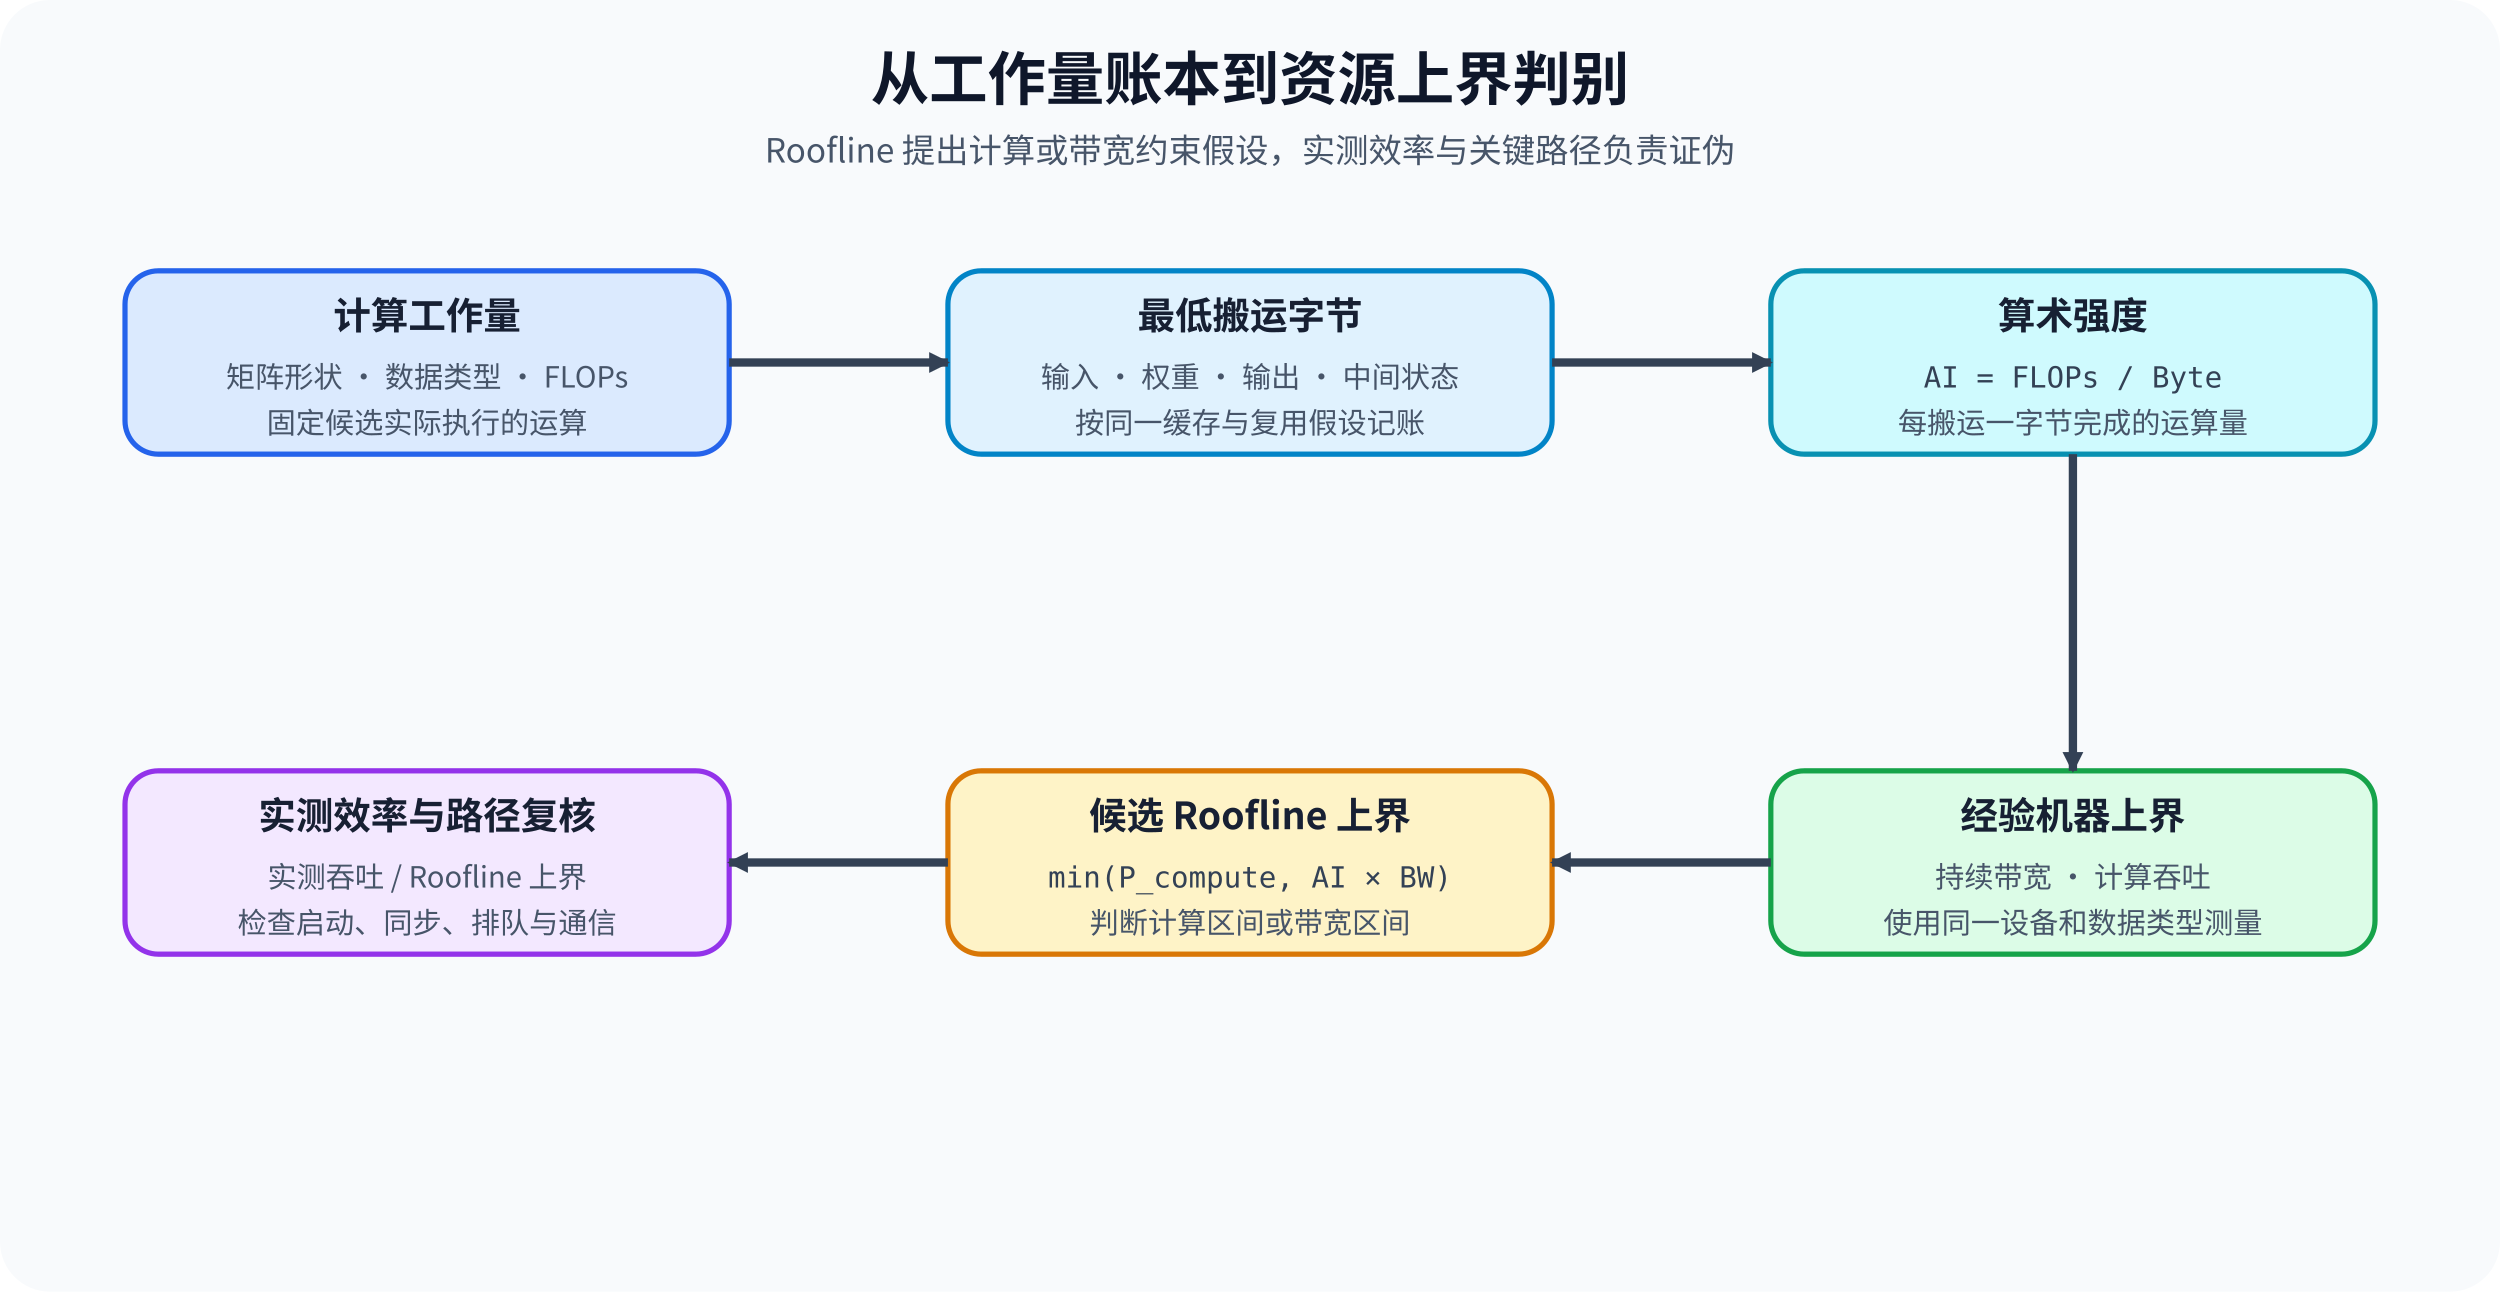
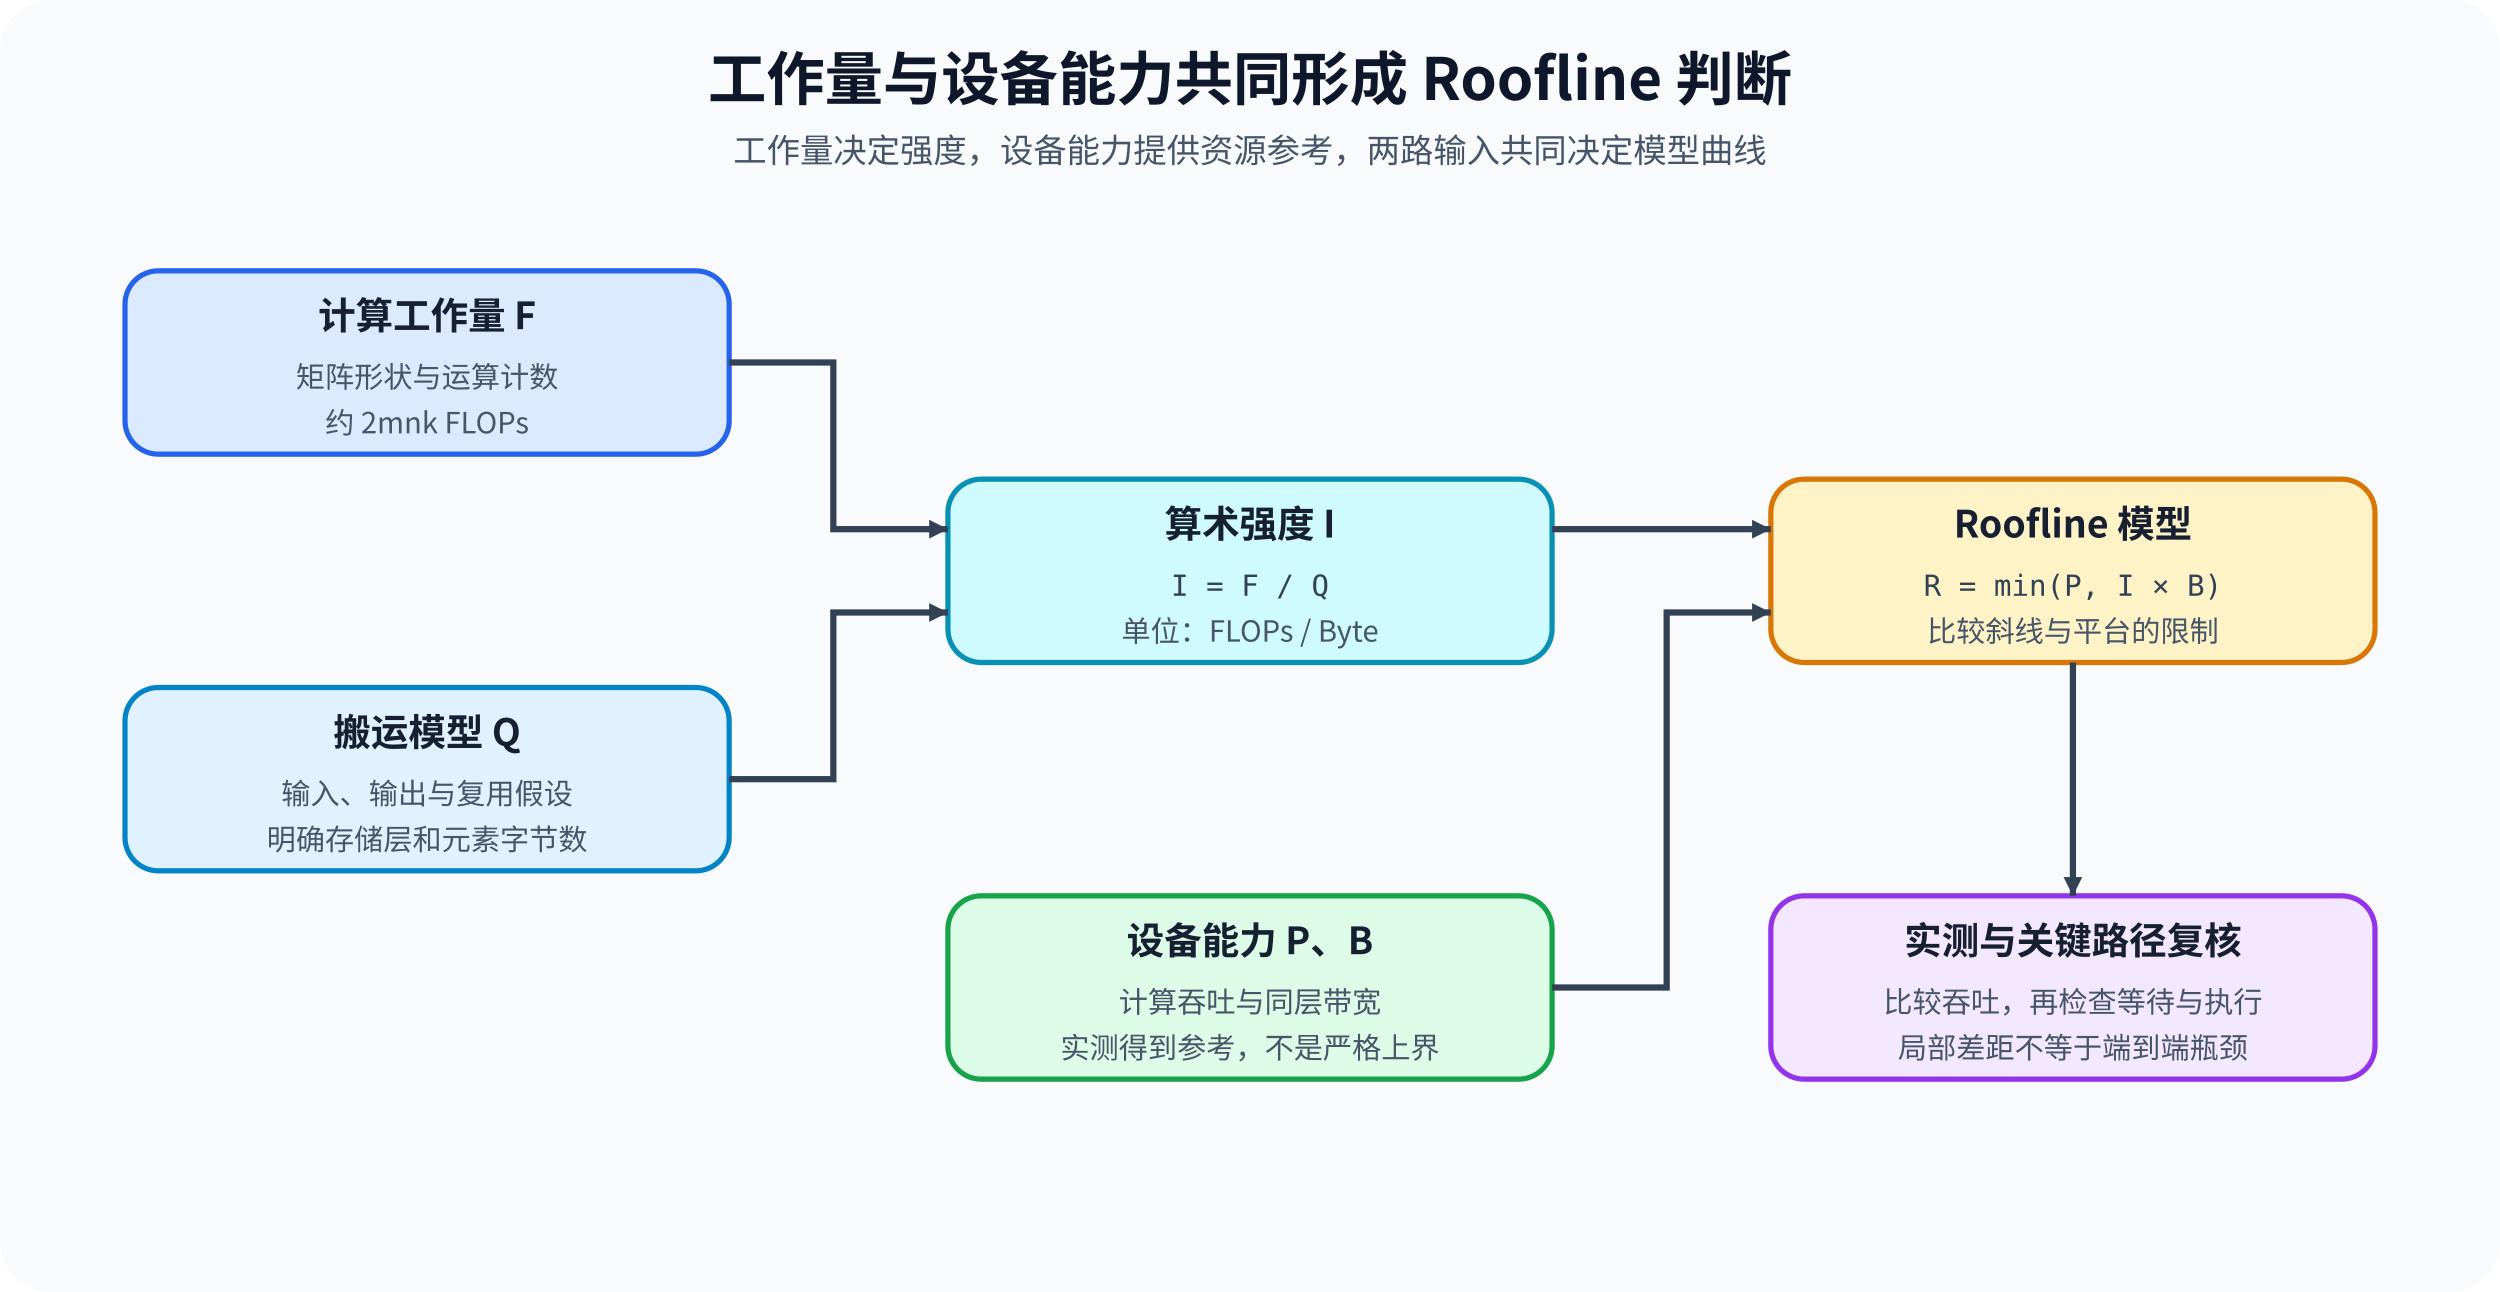
<svg xmlns="http://www.w3.org/2000/svg" width="1200" height="620" viewBox="0 0 1200 620" role="img" aria-labelledby="title desc">
  <defs>
-     <marker id="arrow" markerWidth="10" markerHeight="10" refX="9" refY="5" orient="auto" markerUnits="userSpaceOnUse">
-       <path d="M0 0L10 5L0 10Z" fill="#334155" />
+     <marker id="arrow" markerWidth="9" markerHeight="9" refX="9" refY="4.5" orient="auto" markerUnits="userSpaceOnUse">
+       <path d="M0 0L9 4.5L0 9Z" fill="#334155" />
    </marker>
    <style>
      .title{font-family:"Noto Sans CJK SC",sans-serif;font-size:28px;font-weight:700;fill:#0f172a}.subtitle{font-family:"Noto Sans CJK SC",sans-serif;font-size:16px;fill:#475569}
      .head{font-family:"Noto Sans CJK SC",sans-serif;font-size:18px;font-weight:700;fill:#172033}.body{font-family:"Noto Sans CJK SC",sans-serif;font-size:14px;fill:#475569}.formula{font-family:monospace;font-size:14px;fill:#334155}
-       .edge{fill:none;stroke:#334155;stroke-width:4;marker-end:url(#arrow)}
+       .edge{fill:none;stroke:#334155;stroke-width:3}
    </style>
  </defs>
  <rect width="1200" height="620" rx="24" fill="#f8fafc" />
-   <text x="600" y="48" text-anchor="middle" class="title">从工作量账本到资源上界判别</text>
-   <text x="600" y="78" text-anchor="middle" class="subtitle">Roofline 提出计算或带宽约束假设，实测效率与关键路径负责证伪</text>
+   <text x="600" y="48" text-anchor="middle" class="title">工作量与设备能力共同形成 Roofline 判断</text>
+   <text x="600" y="78" text-anchor="middle" class="subtitle">工作量决定强度，设备能力提供资源参考，两路输入共同决定模型曲线</text>
  <g text-anchor="middle">
    <rect x="60" y="130" width="290" height="88" rx="16" fill="#dbeafe" stroke="#2563eb" stroke-width="2.5" />
-     <text x="205" y="158" class="head">计算工作量</text>
-     <text x="205" y="186" class="body">矩阵形状 · 数据类型 · FLOPs</text>
-     <text x="205" y="208" class="body">固定候选实际执行的运算</text>
-     <rect x="455" y="130" width="290" height="88" rx="16" fill="#e0f2fe" stroke="#0284c7" stroke-width="2.5" />
-     <text x="600" y="158" class="head">最低搬运字节</text>
-     <text x="600" y="186" class="body">输入 · 权重 · 输出 · 中间状态</text>
-     <text x="600" y="208" class="body">按同一缓存与复用假设记账</text>
-     <rect x="850" y="130" width="290" height="88" rx="16" fill="#cffafe" stroke="#0891b2" stroke-width="2.5" />
-     <text x="995" y="158" class="head">算术强度</text>
-     <text x="995" y="186" class="formula">AI = FLOPs / Byte</text>
-     <text x="995" y="208" class="body">每搬运一字节完成的运算量</text>
-     <rect x="850" y="370" width="290" height="88" rx="16" fill="#dcfce7" stroke="#16a34a" stroke-width="2.5" />
-     <text x="995" y="398" class="head">经验机器上界</text>
-     <text x="995" y="426" class="body">持续带宽 · 计算吞吐</text>
-     <text x="995" y="448" class="body">使用同一设备和数据类型测量</text>
-     <rect x="455" y="370" width="290" height="88" rx="16" fill="#fef3c7" stroke="#d97706" stroke-width="2.5" />
-     <text x="600" y="398" class="head">候选 Roofline 上界</text>
-     <text x="600" y="426" class="formula">min(P_compute, AI × BW)</text>
-     <text x="600" y="448" class="body">判断计算区间或带宽区间</text>
-     <rect x="60" y="370" width="290" height="88" rx="16" fill="#f3e8ff" stroke="#9333ea" stroke-width="2.5" />
-     <text x="205" y="398" class="head">实测效率与路径复核</text>
-     <text x="205" y="426" class="body">实测吞吐 / Roofline 上界</text>
-     <text x="205" y="448" class="body">检查启动、同步、排队与通信</text>
+     <text x="205" y="158" class="head">计算工作量 F</text>
+     <text x="205" y="186" class="body">矩阵形状与运算计数</text>
+     <text x="205" y="208" class="body">约 2mnk FLOPs</text>
+     <rect x="60" y="330" width="290" height="88" rx="16" fill="#e0f2fe" stroke="#0284c7" stroke-width="2.5" />
+     <text x="205" y="358" class="head">搬运模型 Q</text>
+     <text x="205" y="386" class="body">输入、输出与复用假设</text>
+     <text x="205" y="408" class="body">明确存储层和元素字节数</text>
+     <rect x="455" y="230" width="290" height="88" rx="16" fill="#cffafe" stroke="#0891b2" stroke-width="2.5" />
+     <text x="600" y="258" class="head">算术强度 I</text>
+     <text x="600" y="286" class="formula">I = F / Q</text>
+     <text x="600" y="308" class="body">单位：FLOPs / Byte</text>
+     <rect x="455" y="430" width="290" height="88" rx="16" fill="#dcfce7" stroke="#16a34a" stroke-width="2.5" />
+     <text x="600" y="458" class="head">设备能力 P、B</text>
+     <text x="600" y="486" class="body">计算吞吐与同层带宽</text>
+     <text x="600" y="508" class="body">实测得到参考，不是严格上界</text>
+     <rect x="850" y="230" width="290" height="88" rx="16" fill="#fef3c7" stroke="#d97706" stroke-width="2.5" />
+     <text x="995" y="258" class="head">Roofline 模型</text>
+     <text x="995" y="286" class="formula">R = min(P, I × B)</text>
+     <text x="995" y="308" class="body">比较斜线与平台的限制</text>
+     <rect x="850" y="430" width="290" height="88" rx="16" fill="#f3e8ff" stroke="#9333ea" stroke-width="2.5" />
+     <text x="995" y="458" class="head">实测与关键路径复核</text>
+     <text x="995" y="486" class="body">比较吞吐，再检查等待与执行</text>
+     <text x="995" y="508" class="body">局部差距不等于端到端瓶颈</text>
  </g>
-   <path d="M350 174H455" class="edge" />
-   <path d="M745 174H850" class="edge" />
-   <path d="M995 218V370" class="edge" />
-   <path d="M850 414H745" class="edge" />
-   <path d="M455 414H350" class="edge" />
+   <path d="M350 174H400V254H455" class="edge" marker-end="url(#arrow)" />
+   <path d="M350 374H400V294H455" class="edge" marker-end="url(#arrow)" />
+   <path d="M745 254H850" class="edge" marker-end="url(#arrow)" />
+   <path d="M745 474H800V294H850" class="edge" marker-end="url(#arrow)" />
+   <path d="M995 318V430" class="edge" marker-end="url(#arrow)" />
</svg>
